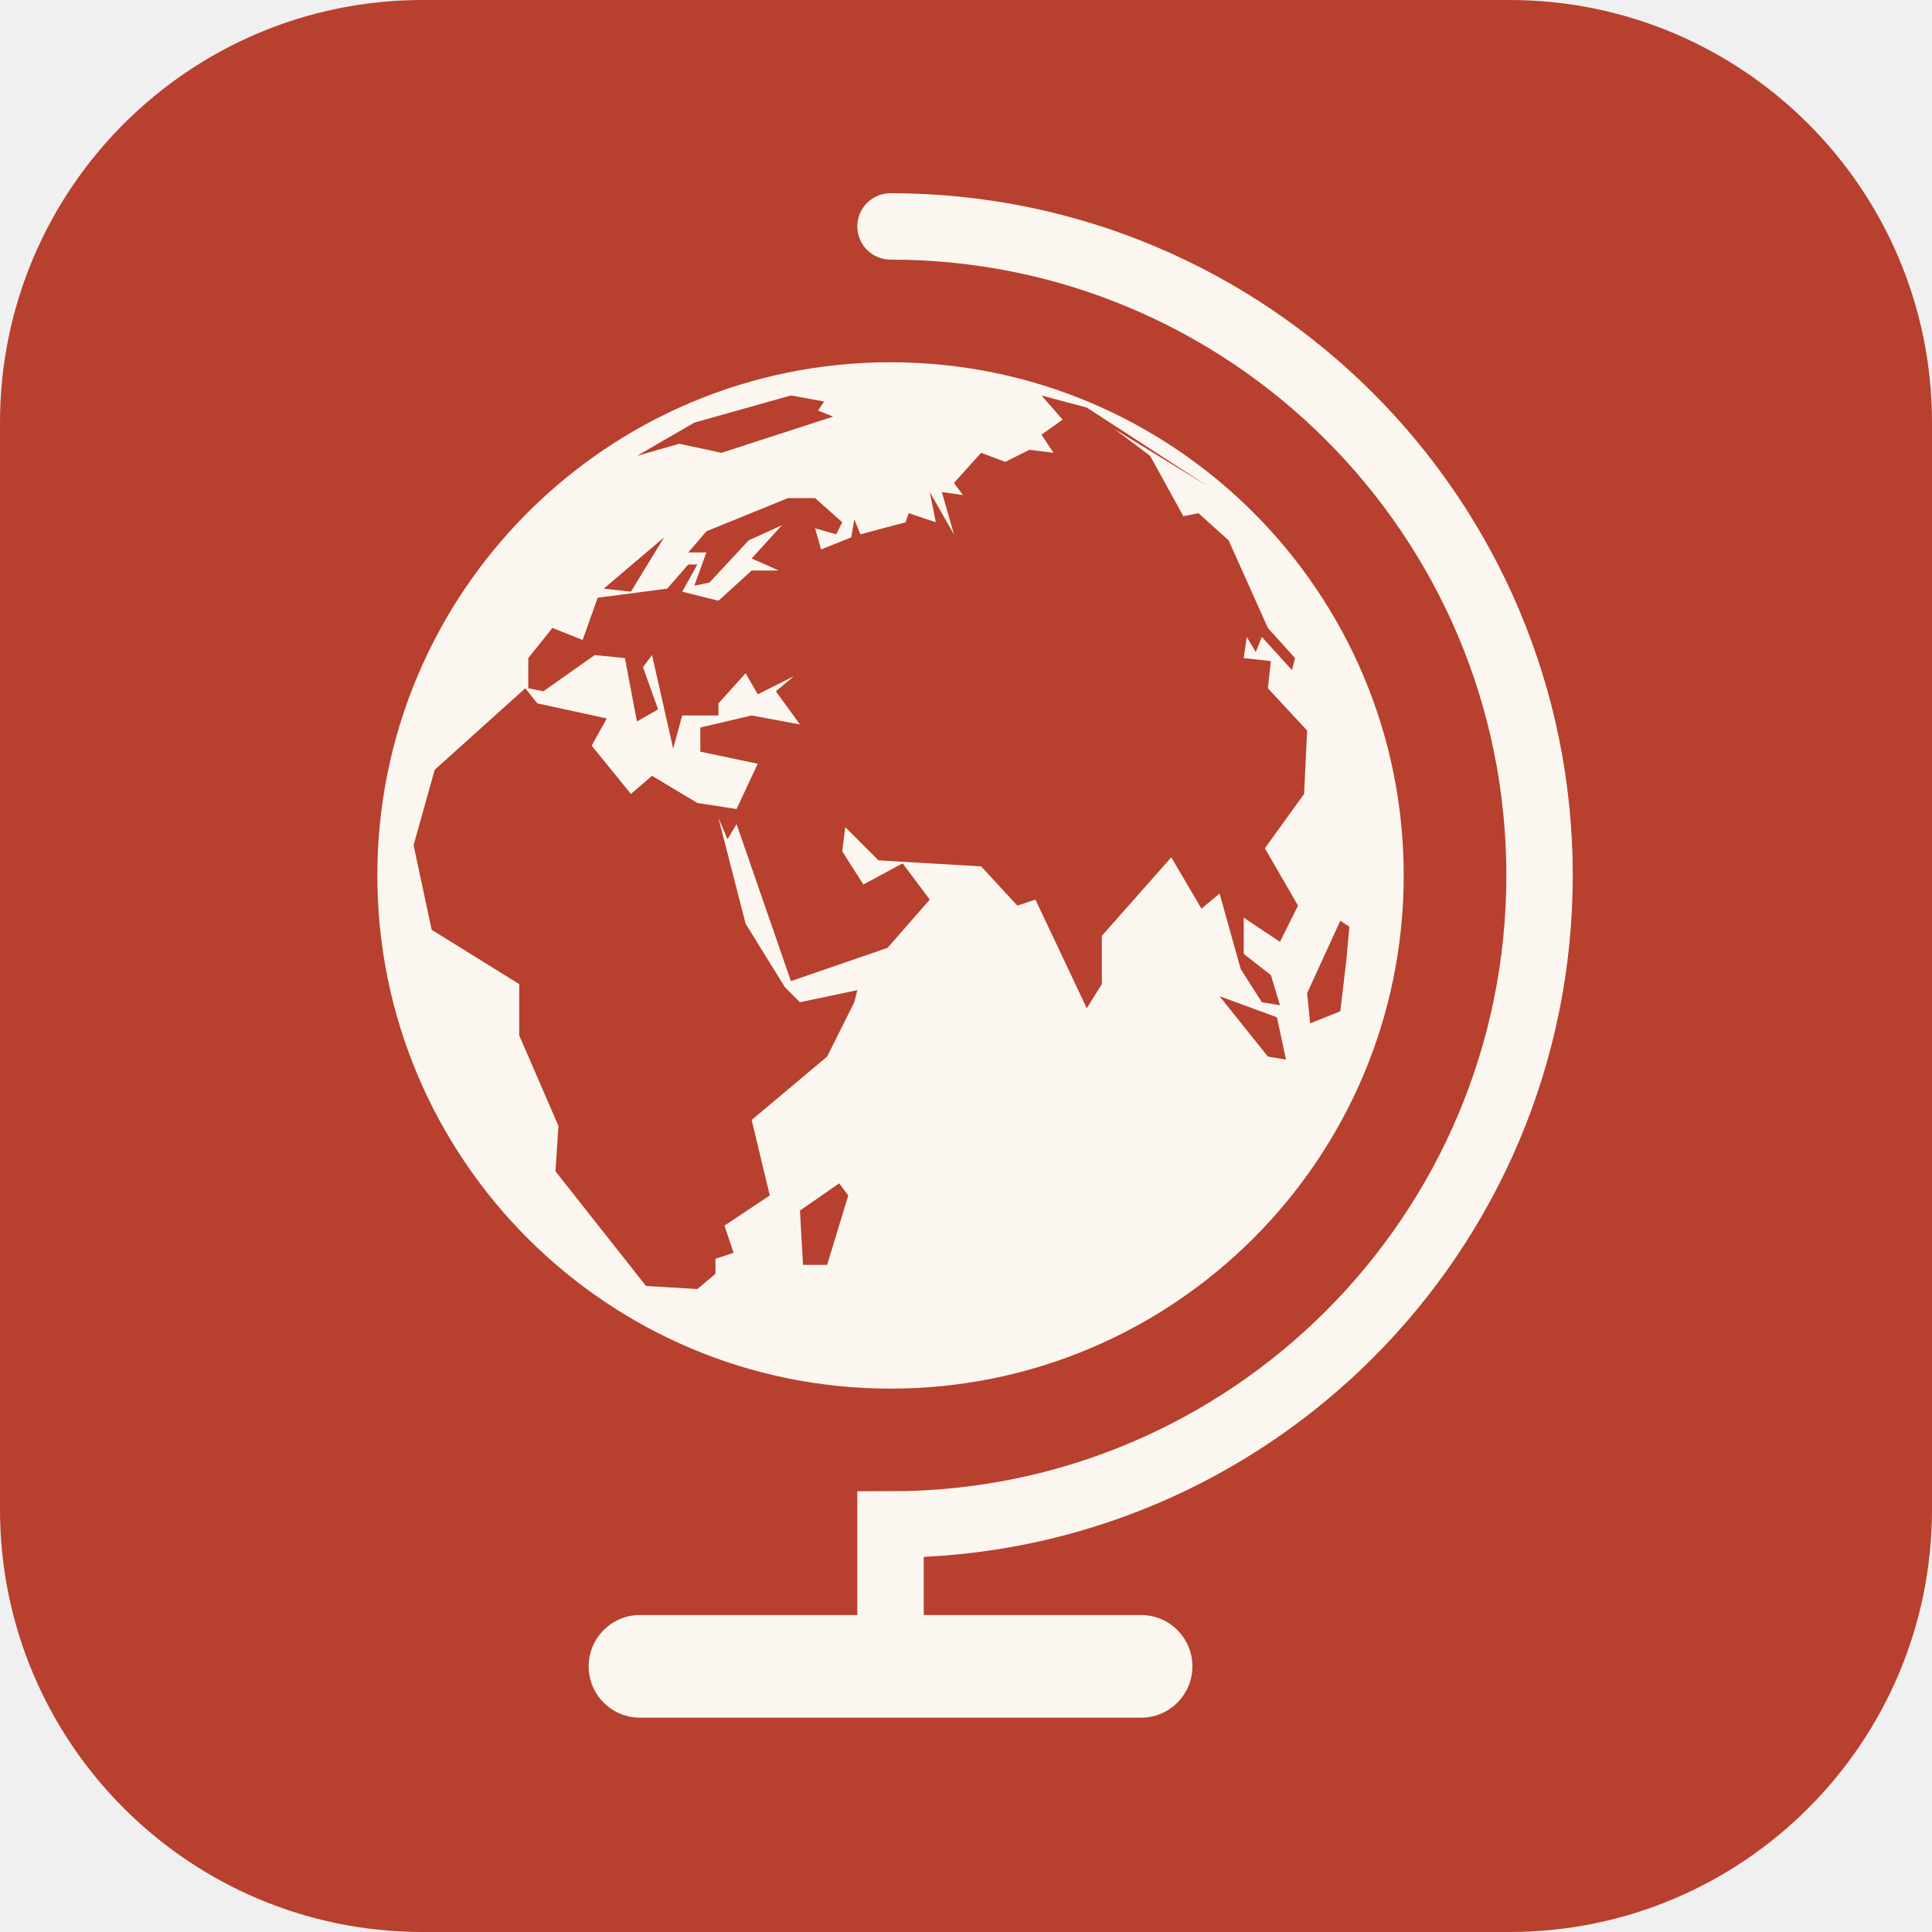
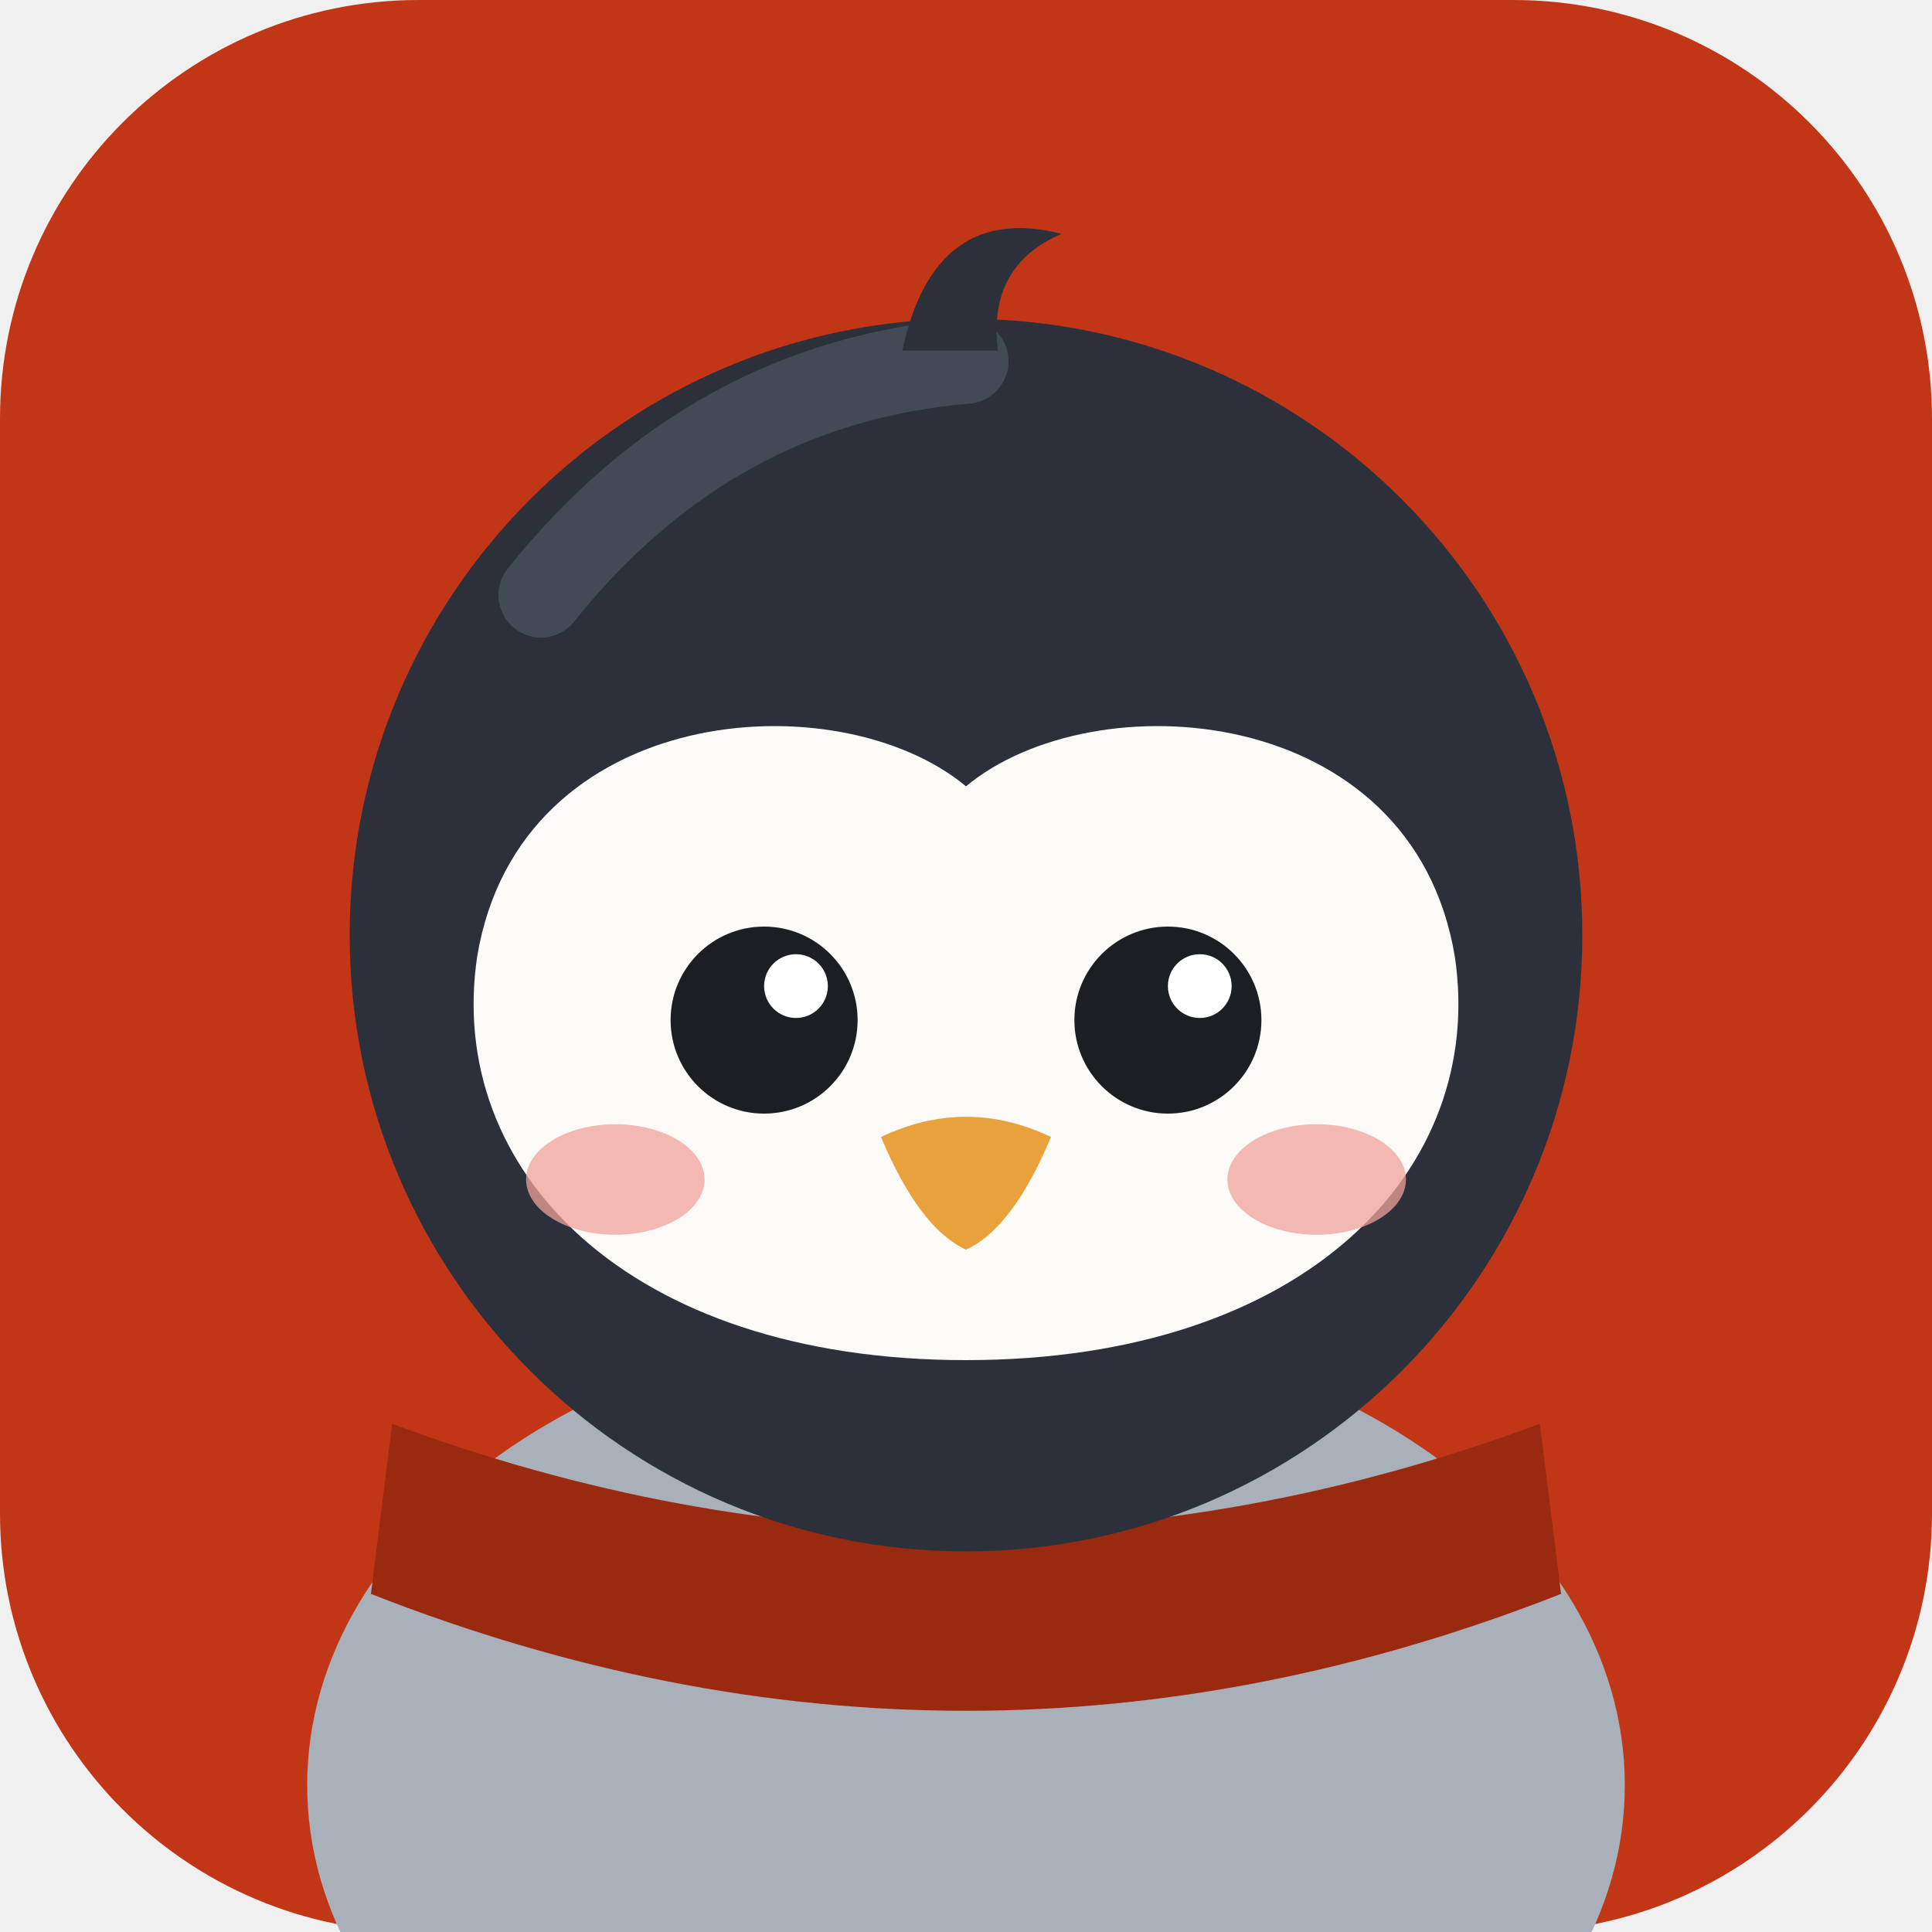
- <svg xmlns="http://www.w3.org/2000/svg" viewBox="0 0 64 64">
-   <rect width="64" height="64" rx="14" fill="#b8402e" />
-   <g transform="translate(32 32) scale(1) translate(-32 -32)">
-     <defs>
-       <clipPath id="gr-clip">
-         <circle cx="32" cy="29" r="17" />
-       </clipPath>
-     </defs>
-     <g transform="translate(-2.5 0)">
-       <circle class="gr-sea" cx="32" cy="29" r="17" fill="#fbf7f0" />
-       <path class="gr-land" clip-path="url(#gr-clip)" fill="#b8402e" d="M30.6 39.6L29.9 41.9L29.1 41.9L29.0 40.1L30.3 39.2ZM45.1 35.1L44.5 35.0L42.9 33.0L44.8 33.7ZM47.1 31.8L46.9 33.5L45.9 33.9L45.8 32.9L46.9 30.5L47.2 30.7ZM24.5 17.8L23.4 19.6L22.5 19.5ZM35.0 15.0L35.8 15.3L36.6 14.9L37.4 15.0L37.0 14.4L37.7 13.9L37.0 13.1L38.5 13.5L42.5 16.1L39.4 14.2L40.6 15.1L41.7 17.1L42.2 17.0L43.2 17.9L44.5 20.8L45.4 21.8L45.3 22.2L44.3 21.1L44.1 21.6L43.8 21.1L43.7 21.8L44.6 21.9L44.5 22.8L45.8 24.2L45.7 26.3L44.4 28.1L45.5 30.0L44.9 31.2L43.7 30.4L43.7 31.6L44.6 32.3L44.9 33.3L44.3 33.2L43.6 32.1L42.9 29.6L42.3 30.1L41.3 28.4L39.0 31.0L39.0 32.6L38.5 33.4L36.8 29.8L36.2 30.0L35.0 28.7L31.6 28.5L30.5 27.4L30.4 28.2L31.1 29.3L32.4 28.6L33.3 29.8L31.9 31.4L28.7 32.5L26.9 27.3L26.6 27.8L26.3 27.1L27.2 30.6L28.5 32.7L29.0 33.2L30.9 32.8L30.8 33.2L29.9 35.0L27.4 37.1L28.0 39.6L26.5 40.6L26.8 41.5L26.2 41.7L26.2 42.2L25.6 42.7L23.9 42.6L20.9 38.8L21.0 37.3L19.7 34.3L19.7 32.6L16.8 30.8L16.2 28.0L16.9 25.5L19.9 22.8L20.3 23.3L22.6 23.8L22.1 24.7L23.4 26.3L24.1 25.7L25.6 26.6L26.9 26.8L27.6 25.3L25.7 24.9L25.7 24.1L27.4 23.7L29.0 24.0L28.2 22.9L28.8 22.4L27.6 23.0L27.2 22.3L26.3 23.3L26.3 23.7L25.1 23.7L24.8 24.8L24.1 21.7L23.8 22.1L24.3 23.5L23.6 23.9L23.2 21.8L22.2 21.7L20.5 22.9L20.0 22.8L20.0 21.8L20.8 20.8L21.8 21.2L22.3 19.8L24.6 19.5L25.3 18.7L25.6 18.7L25.1 19.6L26.3 19.9L27.4 18.9L28.3 18.9L27.4 18.5L28.4 17.4L27.3 17.9L26.0 19.3L25.5 19.4L25.9 18.3L25.3 18.3L25.9 17.6L28.6 16.5L29.5 16.5L30.4 17.3L30.2 17.7L29.5 17.5L29.7 18.2L30.7 17.8L30.8 17.2L31.0 17.7L32.5 17.3L32.6 17.0L33.5 17.3L33.3 16.3L34.1 17.7L33.7 16.3L34.4 16.4L34.1 16.0ZM30.1 13.8L26.4 15.0L25.0 14.7L23.6 15.1L25.5 14.0L28.7 13.1L29.8 13.3L29.6 13.6Z" />
-       <path class="gr-frame" d="M32 7.5A21.5 21.5 0 0 1 32 50.5V54.5" fill="none" stroke="#fbf7f0" stroke-width="2.2" stroke-linecap="round" />
-       <rect class="gr-base" x="22" y="53.5" width="20" height="3.4" rx="1.7" fill="#fbf7f0" />
-     </g>
+ <svg xmlns="http://www.w3.org/2000/svg" viewBox="0 0 120 120">
+   <rect width="120" height="120" rx="26" fill="#c13616" />
+   <g transform="translate(60 66) scale(1.32) translate(-60 -52)">
+     <ellipse cx="60" cy="86" rx="31" ry="22" fill="#a9b0b9" />
+     <path d="M33 69 Q60 79 87 69 L88 77 Q60 88 32 77 Z" fill="#99290f" />
+     <circle cx="60" cy="46" r="29" fill="#2b303a" />
+     <path d="M40 30 Q48 20 60 19" fill="none" stroke="#454c59" stroke-width="4" stroke-linecap="round" opacity=".9" />
+     <path d="M57 18.5 Q58.5 11.5 64.5 13 Q61 14.5 61.5 18.5 Z" fill="#2b303a" />
+     <path d="M60 39 C54 34 39 35 37 47 C35.5 57 44 66 60 66 C76 66 84.5 57 83 47 C81 35 66 34 60 39 Z" fill="#fbfaf7" />
+     <circle cx="50.5" cy="50" r="4.4" fill="#1b1e23" />
+     <circle cx="52" cy="48.4" r="1.5" fill="#fff" />
+     <circle cx="69.5" cy="50" r="4.4" fill="#1b1e23" />
+     <circle cx="71" cy="48.4" r="1.5" fill="#fff" />
+     <ellipse cx="43.5" cy="57.5" rx="4.2" ry="2.6" fill="#f0a29b" opacity=".75" />
+     <ellipse cx="76.5" cy="57.5" rx="4.2" ry="2.6" fill="#f0a29b" opacity=".75" />
+     <path d="M56 55.5 Q60 53.6 64 55.5 Q62.2 59.8 60 60.8 Q57.8 59.8 56 55.5 Z" fill="#e9a23b" />
  </g>
</svg>
